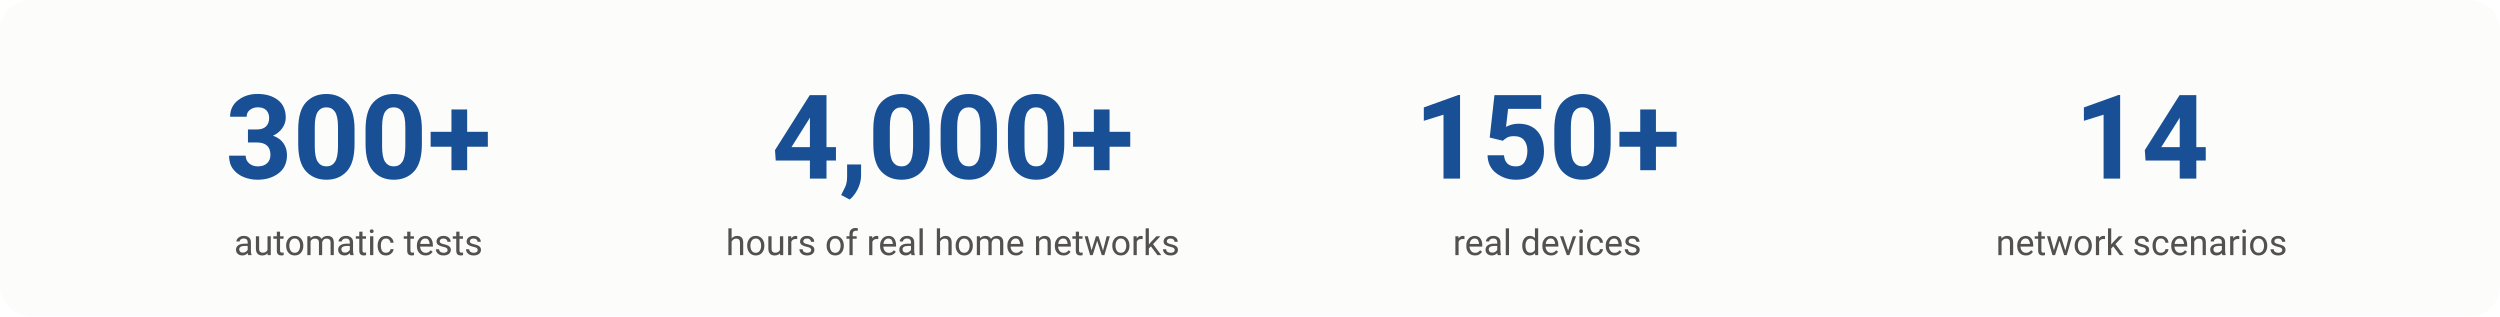
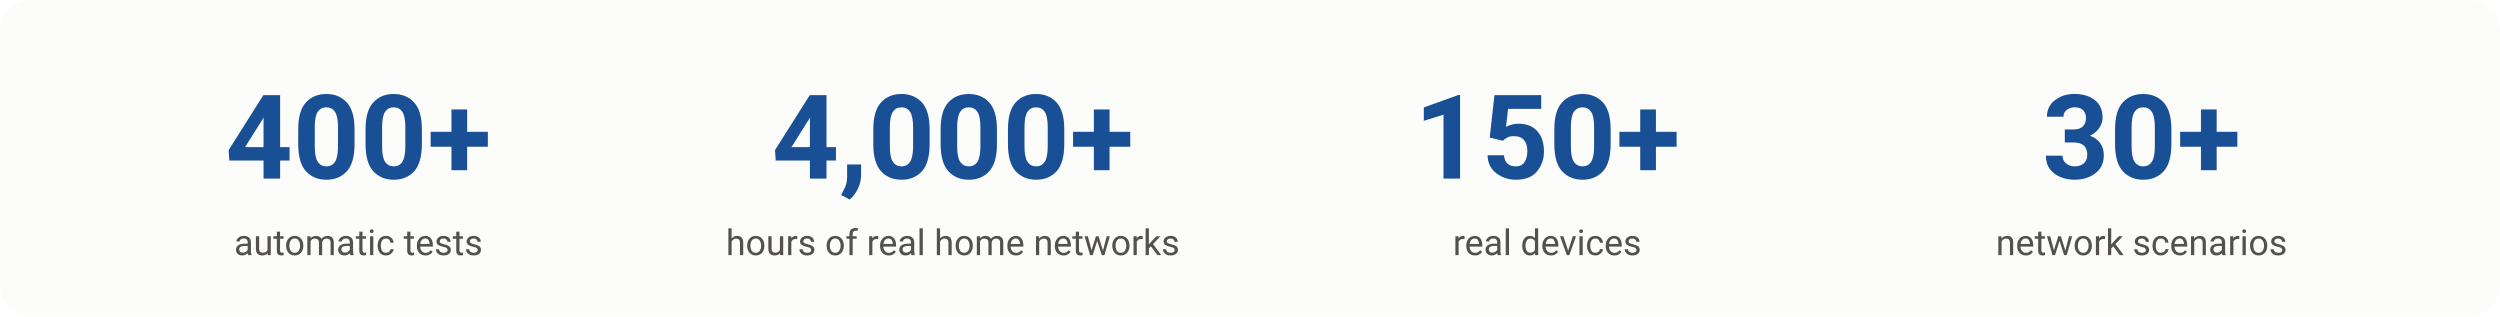
- <svg xmlns="http://www.w3.org/2000/svg" width="980" height="124" viewBox="0 0 980 124" role="img" aria-label="300+ automatic tests, 4,000+ hours of real home networks, 150+ real devices, 14 network scenarios" font-family="-apple-system,Segoe UI,Roboto,Helvetica,Arial,sans-serif">
+ <svg xmlns="http://www.w3.org/2000/svg" width="980" height="124" viewBox="0 0 980 124" role="img" aria-label="400+ automatic tests, 4,000+ hours of real home networks, 150+ real devices, 30+ network scenarios" font-family="-apple-system,Segoe UI,Roboto,Helvetica,Arial,sans-serif">
  <rect width="980" height="124" rx="12" fill="#fcfcfb" />
-   <text x="140.5" y="70" fill="#184f95" font-size="46" text-anchor="middle" font-weight="700">300+</text>
+   <text x="140.5" y="70" fill="#184f95" font-size="46" text-anchor="middle" font-weight="700">400+</text>
  <text x="140.5" y="100" fill="#52514e" font-size="14" text-anchor="middle" font-weight="400">automatic tests</text>
  <text x="373.5" y="70" fill="#184f95" font-size="46" text-anchor="middle" font-weight="700">4,000+</text>
  <text x="373.5" y="100" fill="#52514e" font-size="14" text-anchor="middle" font-weight="400">hours of real home networks</text>
  <text x="606.5" y="70" fill="#184f95" font-size="46" text-anchor="middle" font-weight="700">150+</text>
  <text x="606.5" y="100" fill="#52514e" font-size="14" text-anchor="middle" font-weight="400">real devices</text>
-   <text x="839.5" y="70" fill="#184f95" font-size="46" text-anchor="middle" font-weight="700">14</text>
+   <text x="839.5" y="70" fill="#184f95" font-size="46" text-anchor="middle" font-weight="700">30+</text>
  <text x="839.5" y="100" fill="#52514e" font-size="14" text-anchor="middle" font-weight="400">network scenarios</text>
</svg>
